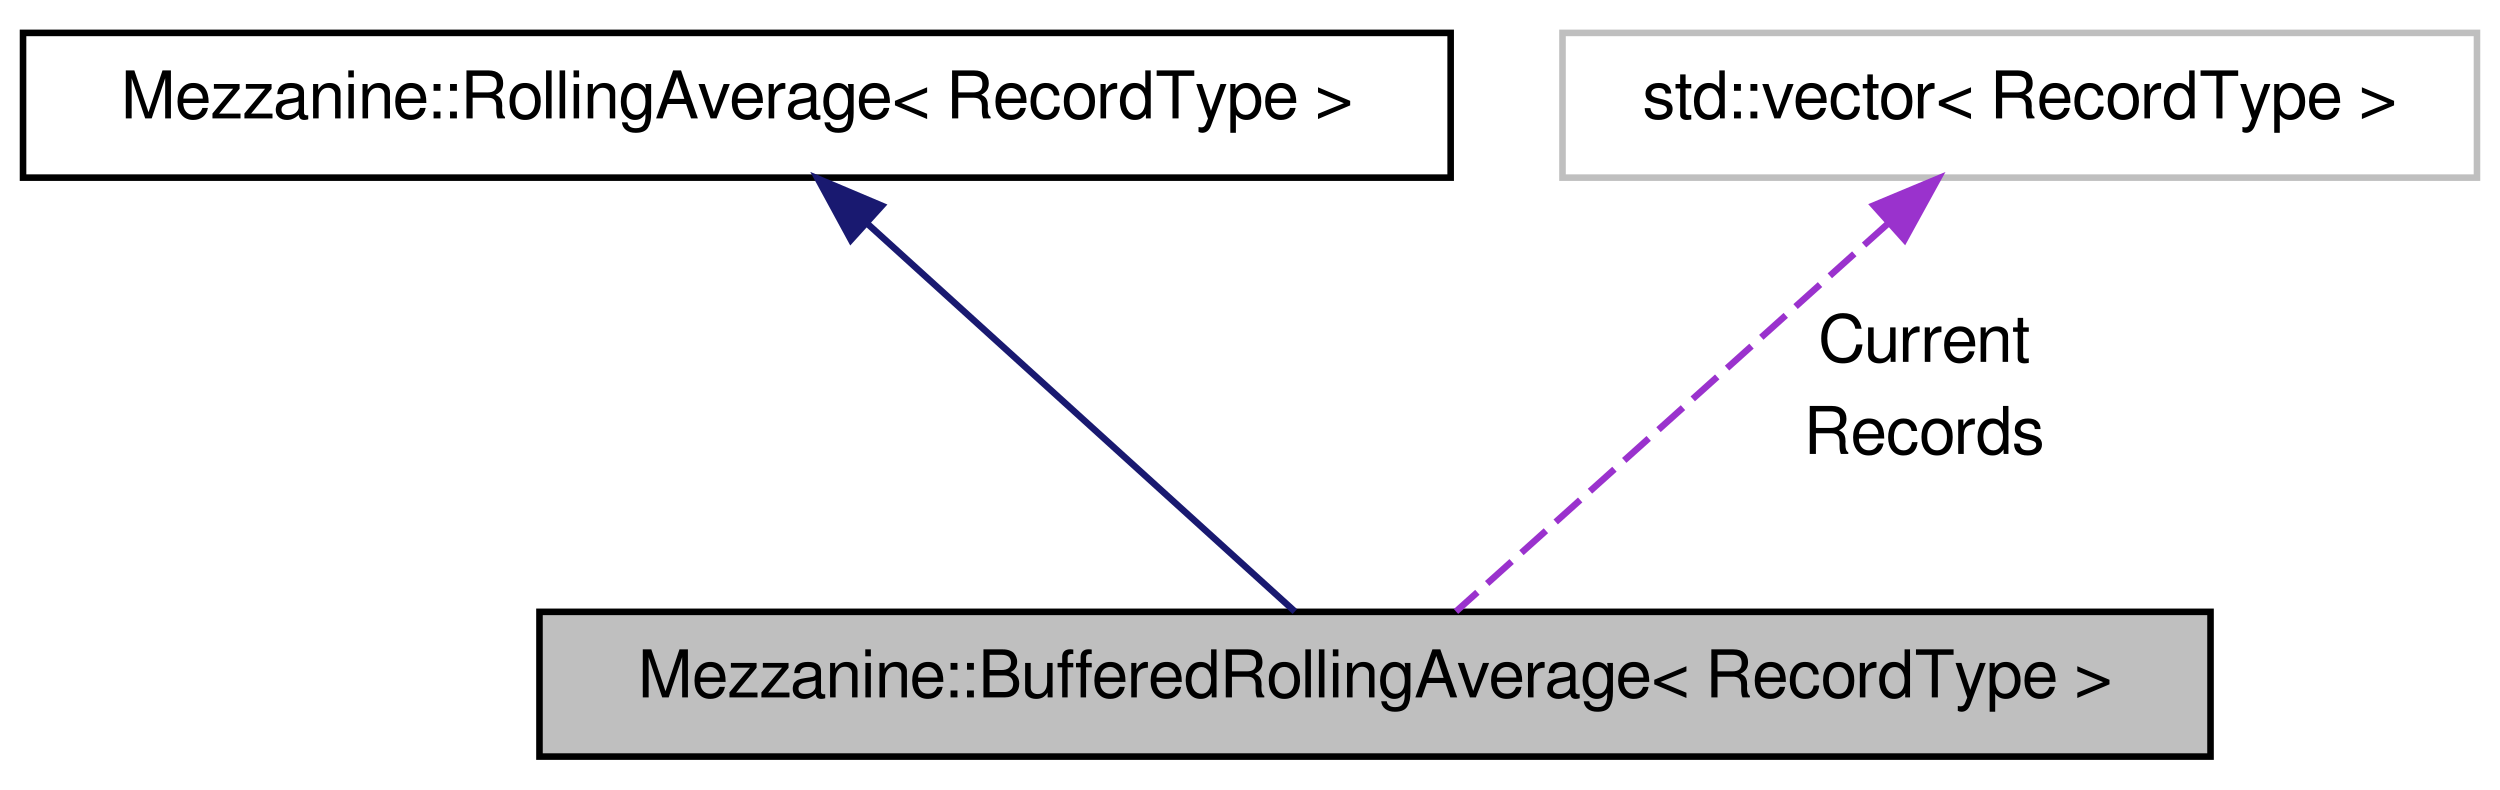
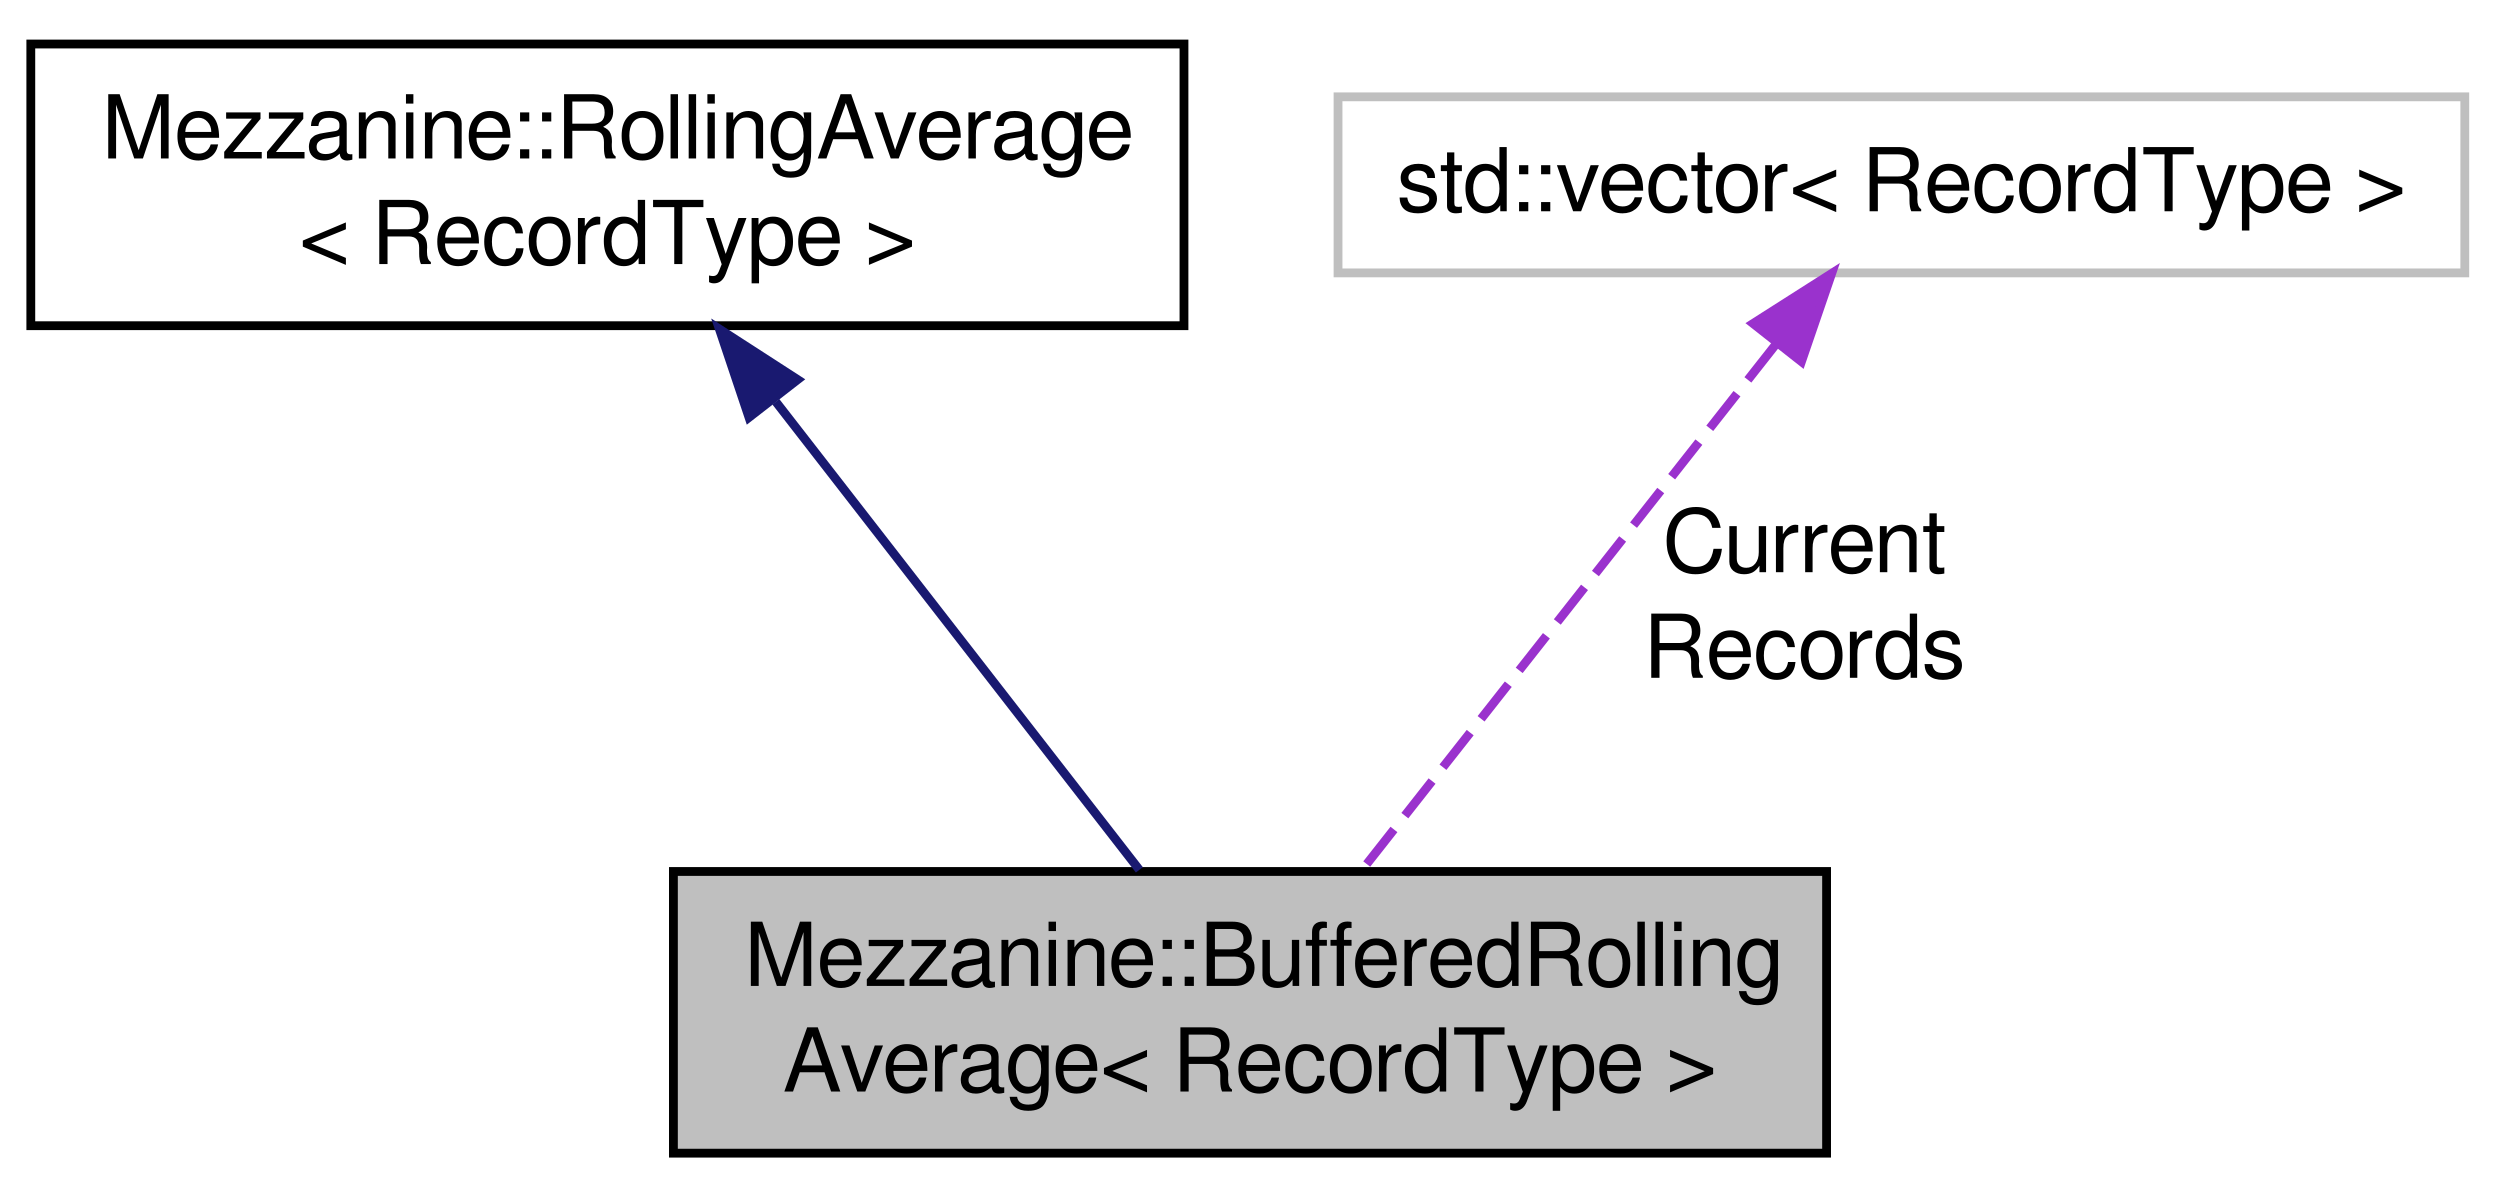
- <svg xmlns="http://www.w3.org/2000/svg" xmlns:xlink="http://www.w3.org/1999/xlink" width="380pt" height="120pt" viewBox="0.00 0.00 380.00 120.00">
-   <g id="graph1" class="graph" transform="scale(1 1) rotate(0) translate(4 116)">
-     <polygon fill="white" stroke="white" points="-4,5 -4,-116 377,-116 377,5 -4,5" />
+ <svg xmlns="http://www.w3.org/2000/svg" xmlns:xlink="http://www.w3.org/1999/xlink" width="284pt" height="136pt" viewBox="0.00 0.00 284.00 136.00">
+   <g id="graph1" class="graph" transform="scale(1 1) rotate(0) translate(4 132)">
+     <polygon fill="white" stroke="white" points="-4,5 -4,-132 281,-132 281,5 -4,5" />
    <g id="node1" class="node">
-       <polygon fill="#bfbfbf" stroke="black" points="78,-1 78,-23 332,-23 332,-1 78,-1" />
-       <text text-anchor="middle" x="205" y="-10" font-family="FreeSans" font-size="10.00">Mezzanine::BufferedRollingAverage&lt; RecordType &gt;</text>
+       <polygon fill="#bfbfbf" stroke="black" points="72.5,-1 72.5,-33 203.5,-33 203.5,-1 72.5,-1" />
+       <text text-anchor="start" x="80.5" y="-20" font-family="FreeSans" font-size="10.00">Mezzanine::BufferedRolling</text>
+       <text text-anchor="middle" x="138" y="-8" font-family="FreeSans" font-size="10.00">Average&lt; RecordType &gt;</text>
    </g>
    <g id="node2" class="node">
      <a xlink:href="classMezzanine_1_1RollingAverage.html" target="_top" xlink:title="The interface for rolling averages used in the Mezzanine, and threading library.">
-         <polygon fill="white" stroke="black" points="-0.5,-89 -0.5,-111 216.5,-111 216.5,-89 -0.5,-89" />
-         <text text-anchor="middle" x="108" y="-98" font-family="FreeSans" font-size="10.00">Mezzanine::RollingAverage&lt; RecordType &gt;</text>
+         <polygon fill="white" stroke="black" points="-0.5,-95 -0.5,-127 130.5,-127 130.5,-95 -0.5,-95" />
+         <text text-anchor="start" x="7.5" y="-114" font-family="FreeSans" font-size="10.00">Mezzanine::RollingAverage</text>
+         <text text-anchor="middle" x="65" y="-102" font-family="FreeSans" font-size="10.00">&lt; RecordType &gt;</text>
      </a>
    </g>
    <g id="edge2" class="edge">
-       <path fill="none" stroke="midnightblue" d="M127.735,-82.096C147.241,-64.4 176.468,-37.885 192.815,-23.055" />
-       <polygon fill="midnightblue" stroke="midnightblue" points="125.34,-79.543 120.285,-88.855 130.043,-84.728 125.34,-79.543" />
+       <path fill="none" stroke="midnightblue" d="M84.133,-86.363C97.172,-69.573 114.067,-47.817 125.43,-33.186" />
+       <polygon fill="midnightblue" stroke="midnightblue" points="81.085,-84.582 77.716,-94.626 86.614,-88.875 81.085,-84.582" />
    </g>
    <g id="node4" class="node">
-       <polygon fill="white" stroke="#bfbfbf" points="233.5,-89 233.5,-111 372.5,-111 372.5,-89 233.5,-89" />
-       <text text-anchor="middle" x="303" y="-98" font-family="FreeSans" font-size="10.00">std::vector&lt; RecordType &gt;</text>
+       <polygon fill="white" stroke="#bfbfbf" points="148,-101 148,-121 276,-121 276,-101 148,-101" />
+       <text text-anchor="middle" x="212" y="-108" font-family="FreeSans" font-size="10.00">std::vector&lt; RecordType &gt;</text>
    </g>
    <g id="edge4" class="edge">
-       <path fill="none" stroke="#9a32cd" stroke-dasharray="5,2" d="M283.061,-82.096C263.354,-64.4 233.826,-37.885 217.311,-23.055" />
-       <polygon fill="#9a32cd" stroke="#9a32cd" points="280.809,-84.778 290.588,-88.855 285.486,-79.569 280.809,-84.778" />
-       <text text-anchor="middle" x="288.5" y="-61" font-family="FreeSans" font-size="10.00"> Current</text>
-       <text text-anchor="middle" x="288.5" y="-47" font-family="FreeSans" font-size="10.00">Records</text>
+       <path fill="none" stroke="#9a32cd" stroke-dasharray="5,2" d="M197.652,-92.775C184.065,-75.515 163.853,-49.841 150.8,-33.26" />
+       <polygon fill="#9a32cd" stroke="#9a32cd" points="195.145,-95.248 204.081,-100.94 200.645,-90.918 195.145,-95.248" />
+       <text text-anchor="middle" x="201" y="-67" font-family="FreeSans" font-size="10.00"> Current</text>
+       <text text-anchor="middle" x="201" y="-55" font-family="FreeSans" font-size="10.00">Records</text>
    </g>
  </g>
</svg>
